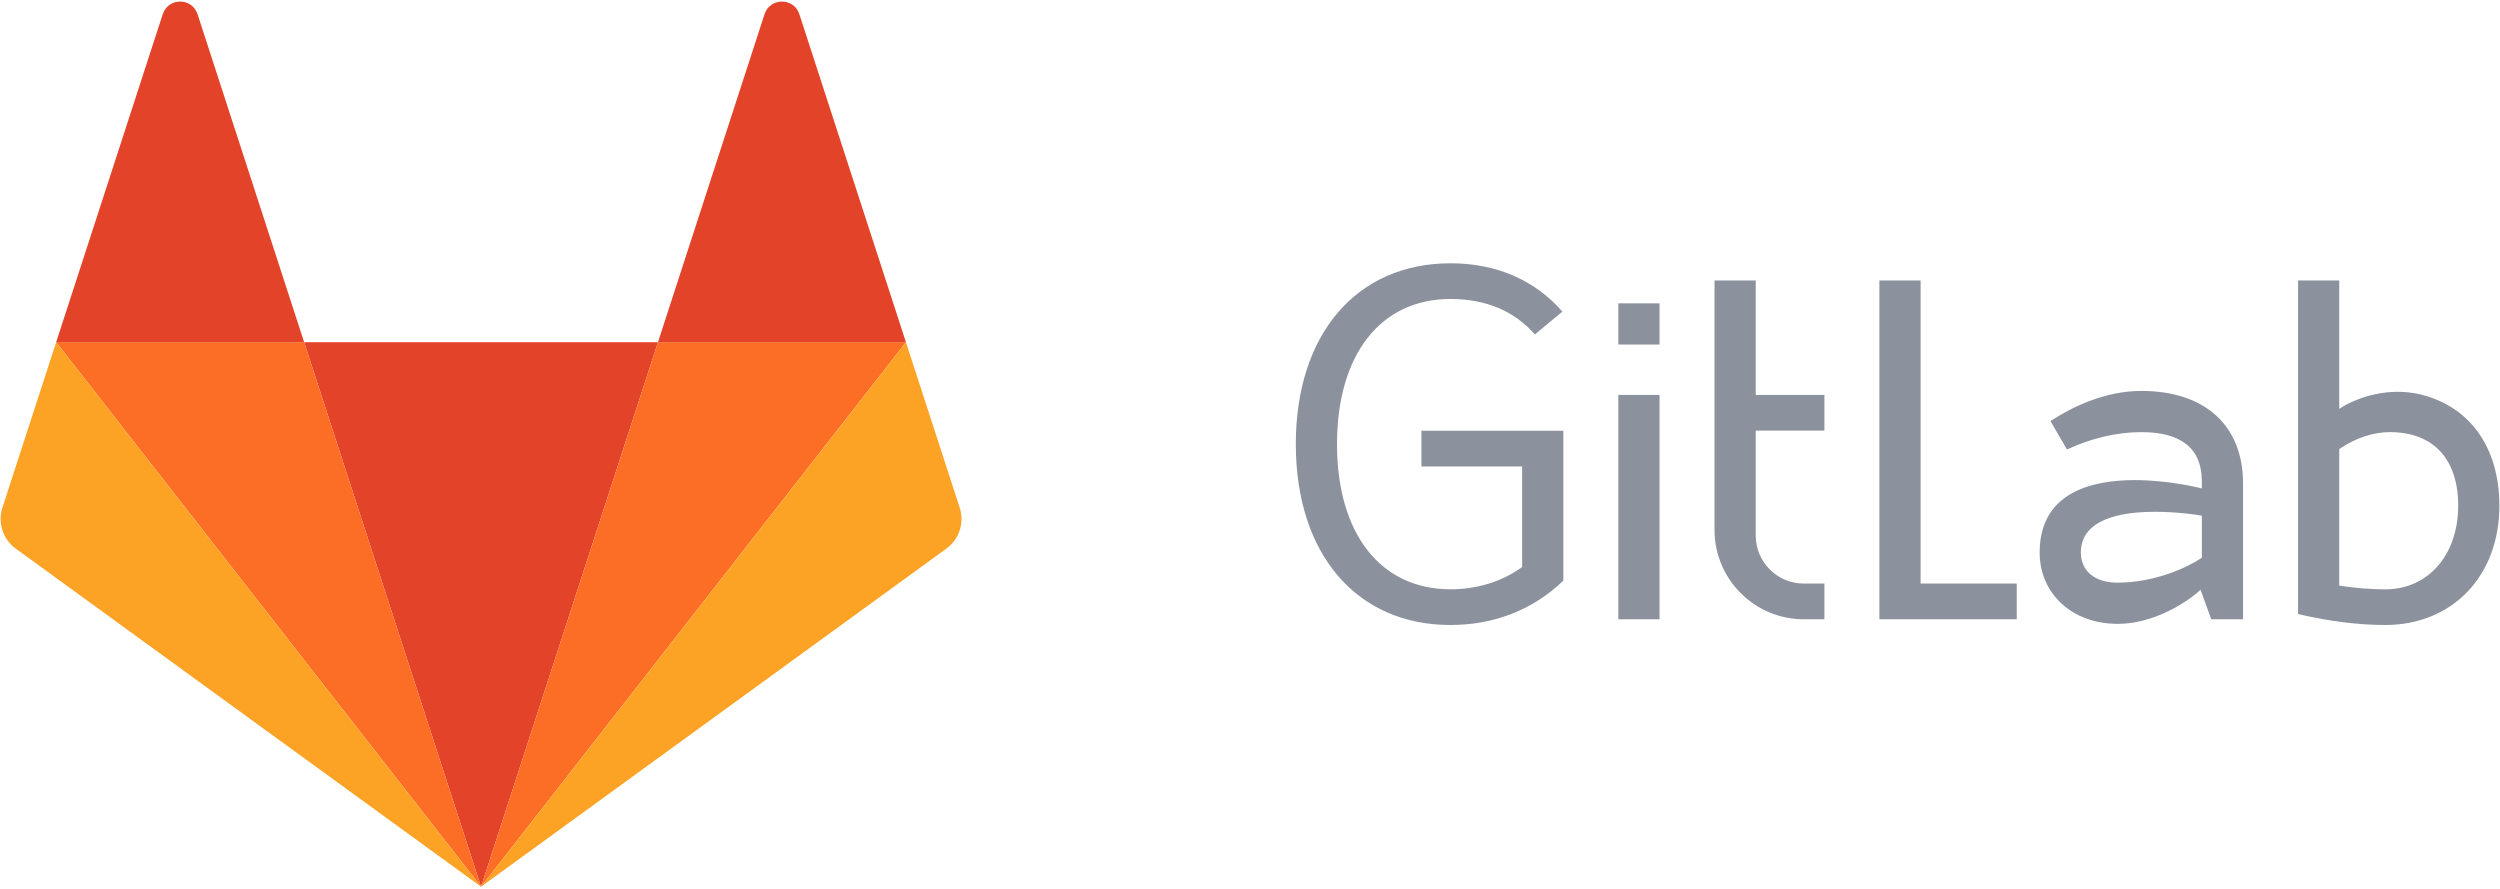
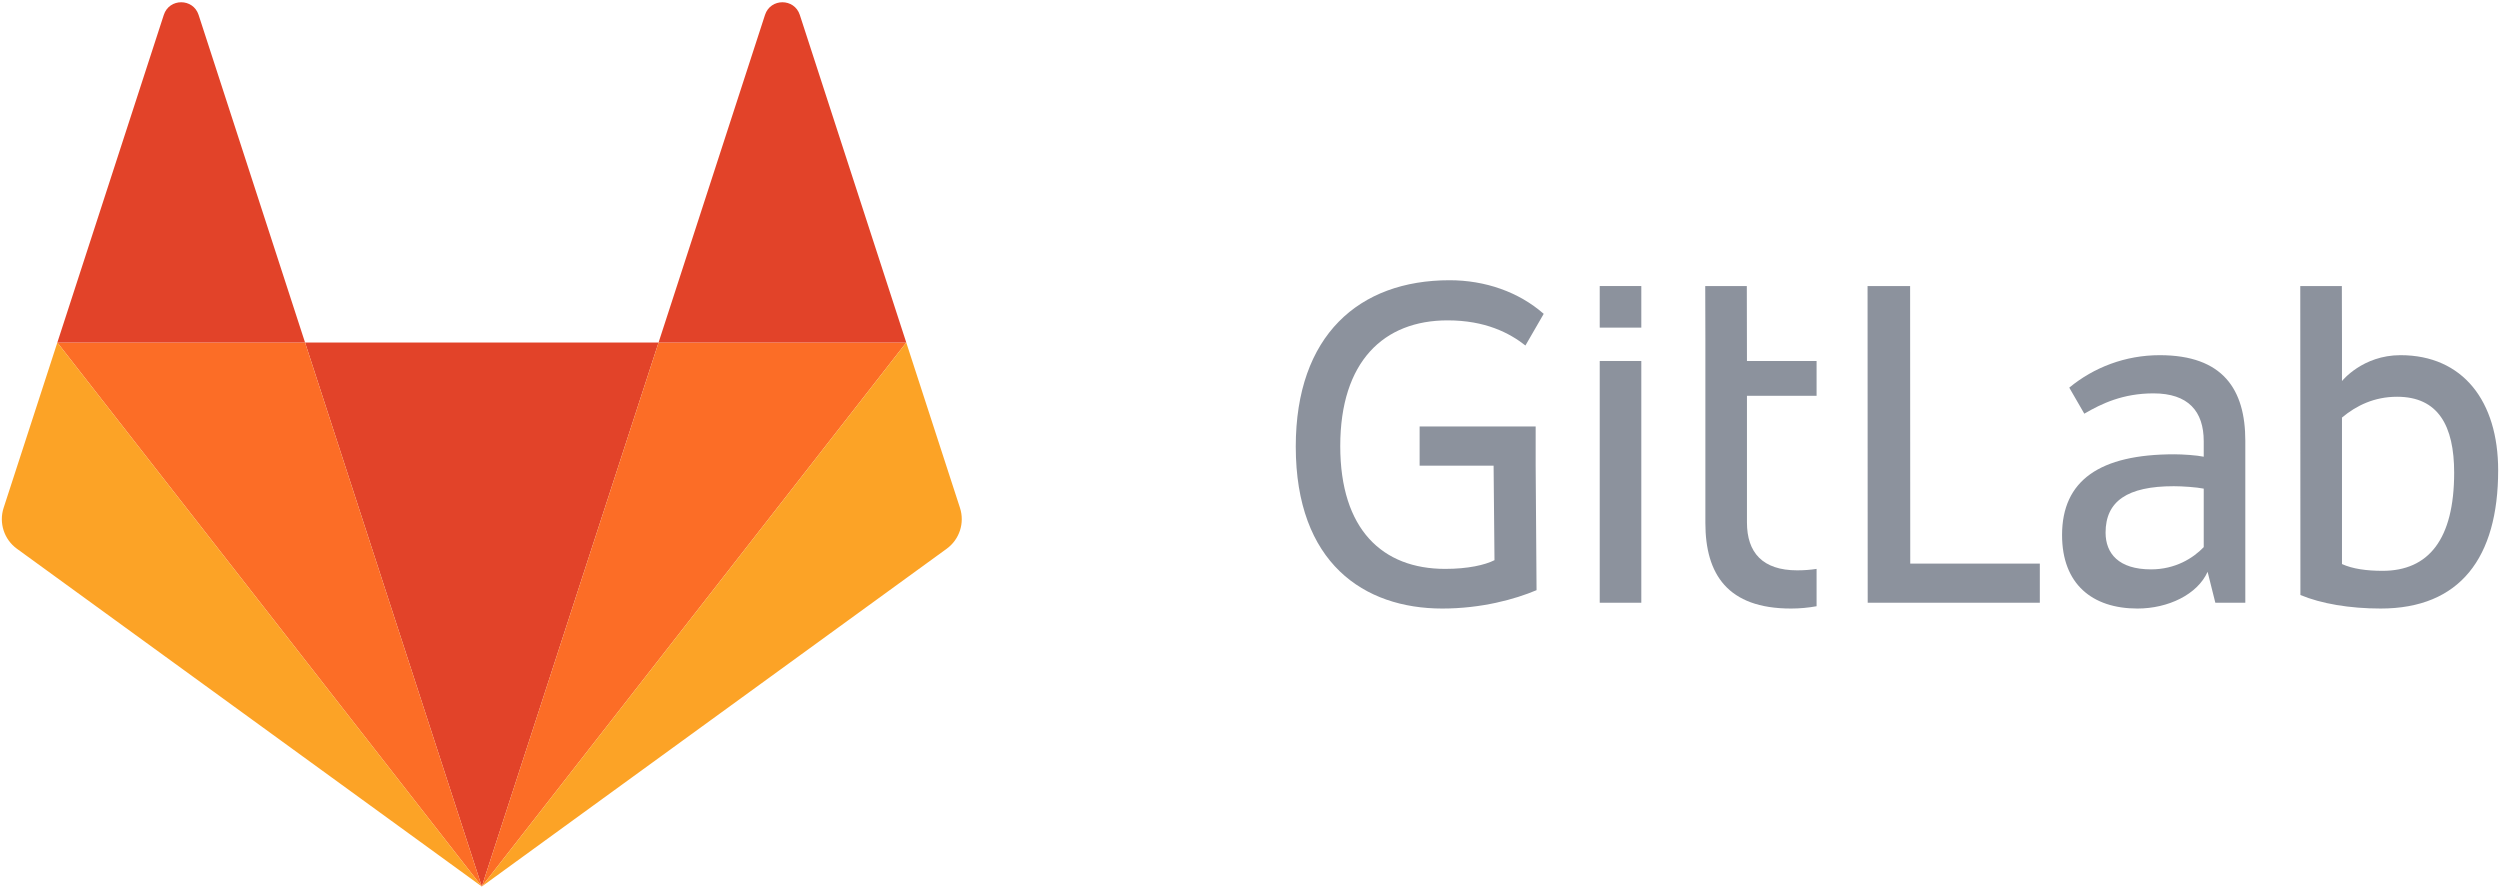
- <svg xmlns="http://www.w3.org/2000/svg" width="546px" height="194px" viewBox="0 0 546 194" version="1.1">
+ <svg xmlns="http://www.w3.org/2000/svg" width="962px" height="342px" viewBox="0 0 962 342" version="1.1">
  <defs />
  <g id="Page-1" stroke="none" stroke-width="1" fill="none" fill-rule="evenodd">
-     <g id="Fill-1-+-Group-24">
-       <g id="Group-24">
-         <path d="M316.791,65.3 C301.502,65.3 292.005,77.446 292.005,97 C292.005,116.554 301.502,128.7 316.791,128.7 C322.535,128.7 327.872,127.071 332.223,123.988 L332.434,123.839 L332.434,101.871 L310.434,101.871 L310.434,94.071 L341.434,94.071 L341.434,126.806 C334.871,133.15 326.355,136.5 316.791,136.5 C296.267,136.5 283.005,120.995 283.005,97 C283.005,73.005 296.267,57.5 316.791,57.5 C326.783,57.5 335.218,61.148 341.221,68.056 L335.225,73.038 C330.699,67.904 324.499,65.3 316.791,65.3 L316.791,65.3 Z M489.884,135.25 L482.936,135.25 L480.602,128.802 L480.049,129.299 C479.972,129.368 472.22,136.25 462.461,136.25 C452.61,136.25 445.461,129.696 445.461,120.667 C445.461,107.595 456.745,104.851 466.21,104.851 C473.584,104.851 480.189,106.511 480.255,106.528 L480.878,106.687 L480.878,105.101 C480.878,97.986 476.436,94.378 467.673,94.378 C462.365,94.378 456.756,95.689 451.424,98.17 L447.821,91.958 C452.527,88.896 459.673,85.378 467.673,85.378 C481.581,85.378 489.884,92.934 489.884,105.589 L489.884,135.25 Z M470.689,111.777 C460.072,111.777 454.461,114.851 454.461,120.667 C454.461,124.728 457.526,127.25 462.461,127.25 C470.591,127.25 477.728,123.918 480.663,121.948 L480.884,121.8 L480.884,112.62 L480.468,112.549 C480.423,112.541 475.877,111.777 470.689,111.777 L470.689,111.777 Z M440.458,127.45 L440.458,135.25 L410.461,135.25 L410.461,61.25 L419.461,61.25 L419.461,127.45 L440.458,127.45 Z M520.942,136.5 C515.097,136.5 508.689,135.696 501.893,134.109 L501.893,61.25 L510.893,61.25 L510.893,89.313 L511.666,88.811 C511.715,88.779 516.735,85.571 523.654,85.571 C525.034,85.571 526.415,85.7 527.749,85.952 C539.094,88.276 545.867,97.43 545.867,110.439 C545.867,125.783 535.618,136.5 520.942,136.5 L520.942,136.5 Z M521.943,94.378 C518.364,94.378 514.62,95.603 511.117,97.919 L510.893,98.068 L510.893,127.902 L511.32,127.965 C514.699,128.46 517.936,128.712 520.942,128.712 C530.318,128.712 536.867,121.197 536.867,110.439 C536.867,100.232 531.427,94.378 521.943,94.378 L521.943,94.378 Z M398.452,86.25 L398.452,94.05 L383.452,94.05 L383.452,116.95 C383.452,119.755 384.544,122.392 386.528,124.374 C388.51,126.358 391.147,127.45 393.952,127.45 L398.452,127.45 L398.452,135.25 L393.952,135.25 C383.2,135.25 374.452,126.502 374.452,115.75 L374.452,61.25 L383.452,61.25 L383.452,86.25 L398.452,86.25 Z M353.443,66.25 L362.443,66.25 L362.443,75.25 L353.443,75.25 L353.443,66.25 Z M353.443,86.25 L362.443,86.25 L362.443,135.25 L353.443,135.25 L353.443,86.25 Z" id="Fill-2" fill="#8C929D" />
-         <g id="Group">
-           <path d="M105.061,193.655 L105.061,193.655 L143.701,74.734 L66.421,74.734 L105.061,193.655 L105.061,193.655 Z" id="Fill-4" fill="#E24329" />
-           <path id="Fill-6" fill="#FC6D26" />
-           <path d="M105.061,193.655 L66.421,74.734 L12.268,74.734 L105.061,193.655 Z" id="Fill-8" fill="#FC6D26" />
-           <path id="Fill-10" fill="#FC6D26" />
-           <path d="M12.268,74.734 L12.268,74.734 L0.526,110.873 C-0.544,114.169 0.628,117.78 3.433,119.817 L105.061,193.655 L12.268,74.734 Z" id="Fill-12" fill="#FCA326" />
-           <path id="Fill-14" fill="#FC6D26" />
-           <path d="M12.268,74.734 L66.421,74.734 L43.148,3.109 C41.952,-0.577 36.737,-0.576 35.541,3.109 L12.268,74.734 Z" id="Fill-16" fill="#E24329" />
-           <path d="M105.061,193.655 L143.701,74.734 L197.854,74.734 L105.061,193.655 Z" id="Fill-18" fill="#FC6D26" />
-           <path d="M197.854,74.734 L197.854,74.734 L209.596,110.873 C210.667,114.169 209.494,117.78 206.69,119.817 L105.061,193.655 L197.854,74.734 Z" id="Fill-20" fill="#FCA326" />
-           <path d="M197.854,74.734 L143.701,74.734 L166.974,3.109 C168.171,-0.577 173.385,-0.576 174.582,3.109 L197.854,74.734 Z" id="Fill-22" fill="#E24329" />
-         </g>
+     <g id="wm_no_bg">
+       <g id="word" transform="translate(498, 107)" fill="#8C929D">
+         <path d="M237.011,3.067 L220.638,3.067 L220.69,124.933 L286.926,124.933 L286.926,109.863 L237.063,109.863 L237.011,3.067 Z" id="Fill-2" />
+         <path d="M349.996,103.537 C345.903,107.816 339.019,112.096 329.716,112.096 C317.25,112.096 312.227,105.956 312.227,97.955 C312.227,85.862 320.599,80.094 338.461,80.094 C341.81,80.094 347.205,80.466 349.996,81.024 L349.996,103.537 Z M333.065,29.673 C319.843,29.673 307.716,34.36 298.253,42.162 L304.04,52.186 C310.738,48.279 318.925,44.371 330.646,44.371 C344.042,44.371 349.996,51.256 349.996,62.791 L349.996,68.745 C347.391,68.187 341.996,67.814 338.647,67.814 C309.994,67.814 295.482,77.861 295.482,98.886 C295.482,117.677 307.017,127.166 324.506,127.166 C336.287,127.166 347.577,121.77 351.484,113.026 L354.461,124.933 L365.997,124.933 L365.997,62.605 C365.997,42.883 357.438,29.673 333.065,29.673 L333.065,29.673 Z" id="Fill-3" />
+         <path d="M418.825,112.653 C412.685,112.653 407.289,111.909 403.196,110.048 L403.196,59.534 L403.196,53.674 C408.778,49.022 415.662,45.673 424.407,45.673 C440.221,45.673 446.361,56.836 446.361,74.884 C446.361,100.559 436.5,112.653 418.825,112.653 M425.706,29.672 C411.073,29.672 403.196,39.627 403.196,39.627 L403.196,23.905 L403.144,3.067 L395.762,3.067 L387.144,3.067 L387.196,121.956 C395.196,125.305 406.173,127.165 418.081,127.165 C448.594,127.165 463.292,107.63 463.292,73.954 C463.292,47.348 449.707,29.672 425.706,29.672" id="Fill-5" />
+         <path d="M59.032,16.277 C73.544,16.277 82.847,21.114 88.987,25.952 L96.023,13.764 C86.433,5.354 73.534,0.834 59.776,0.834 C24.984,0.834 0.611,22.045 0.611,64.837 C0.611,109.677 26.905,127.166 56.985,127.166 C72.056,127.166 84.894,123.631 93.266,120.096 L92.923,72.187 L92.923,66.535 L92.923,57.116 L48.27,57.116 L48.27,72.187 L76.736,72.187 L77.079,108.56 C73.358,110.421 66.846,111.909 58.102,111.909 C33.915,111.909 17.728,96.694 17.728,64.651 C17.728,32.092 34.473,16.277 59.032,16.277" id="Fill-7" />
+         <path d="M174.177,3.067 L158.176,3.067 L158.228,23.533 L158.228,31.906 L158.228,36.786 L158.228,45.302 L158.228,94.048 L158.228,94.234 C158.228,113.956 166.787,127.166 191.16,127.166 C194.527,127.166 197.822,126.86 201.021,126.279 L201.021,111.91 C198.705,112.265 196.233,112.467 193.579,112.467 C180.183,112.467 174.229,105.583 174.229,94.048 L174.229,45.302 L201.021,45.302 L201.021,31.906 L174.229,31.906 L174.177,3.067 Z" id="Fill-9" />
+         <path d="M117.575,124.933 L133.576,124.933 L133.576,31.905 L117.575,31.905 L117.575,124.933 Z" id="Fill-11" />
+         <path d="M117.575,19.068 L133.576,19.068 L133.576,3.067 L117.575,3.067 L117.575,19.068 Z" id="Fill-13" />
+       </g>
+       <g id="logo">
+         <path d="M185.398,341.13 L185.398,341.13 L253.411,131.808 L117.385,131.808 L185.398,341.13 L185.398,341.13 Z" id="Fill-14" fill="#E24329" />
+         <path id="Fill-15" fill="#E24329" />
+         <path d="M185.398,341.129 L117.385,131.808 L22.066,131.808 L185.398,341.129 Z" id="Fill-16" fill="#FC6D26" />
+         <path id="Fill-17" fill="#E24329" />
+         <path d="M22.066,131.808 L22.066,131.808 L1.397,195.419 C-0.488,201.221 1.577,207.577 6.513,211.162 L185.398,341.129 L22.066,131.808 Z" id="Fill-18" fill="#FCA326" />
+         <path id="Fill-19" fill="#E24329" />
+         <path d="M22.066,131.808 L117.385,131.808 L76.421,5.735 C74.313,-0.752 65.136,-0.752 63.029,5.735 L22.066,131.808 Z" id="Fill-20" fill="#E24329" />
+         <path d="M185.398,341.129 L253.411,131.808 L348.73,131.808 L185.398,341.129 Z" id="Fill-21" fill="#FC6D26" />
+         <path d="M348.73,131.808 L348.73,131.808 L369.399,195.419 C371.284,201.221 369.219,207.577 364.283,211.162 L185.398,341.129 L348.73,131.808 Z" id="Fill-22" fill="#FCA326" />
+         <path d="M348.73,131.808 L253.411,131.808 L294.375,5.735 C296.483,-0.752 305.66,-0.752 307.767,5.735 L348.73,131.808 Z" id="Fill-23" fill="#E24329" />
      </g>
    </g>
  </g>
</svg>
